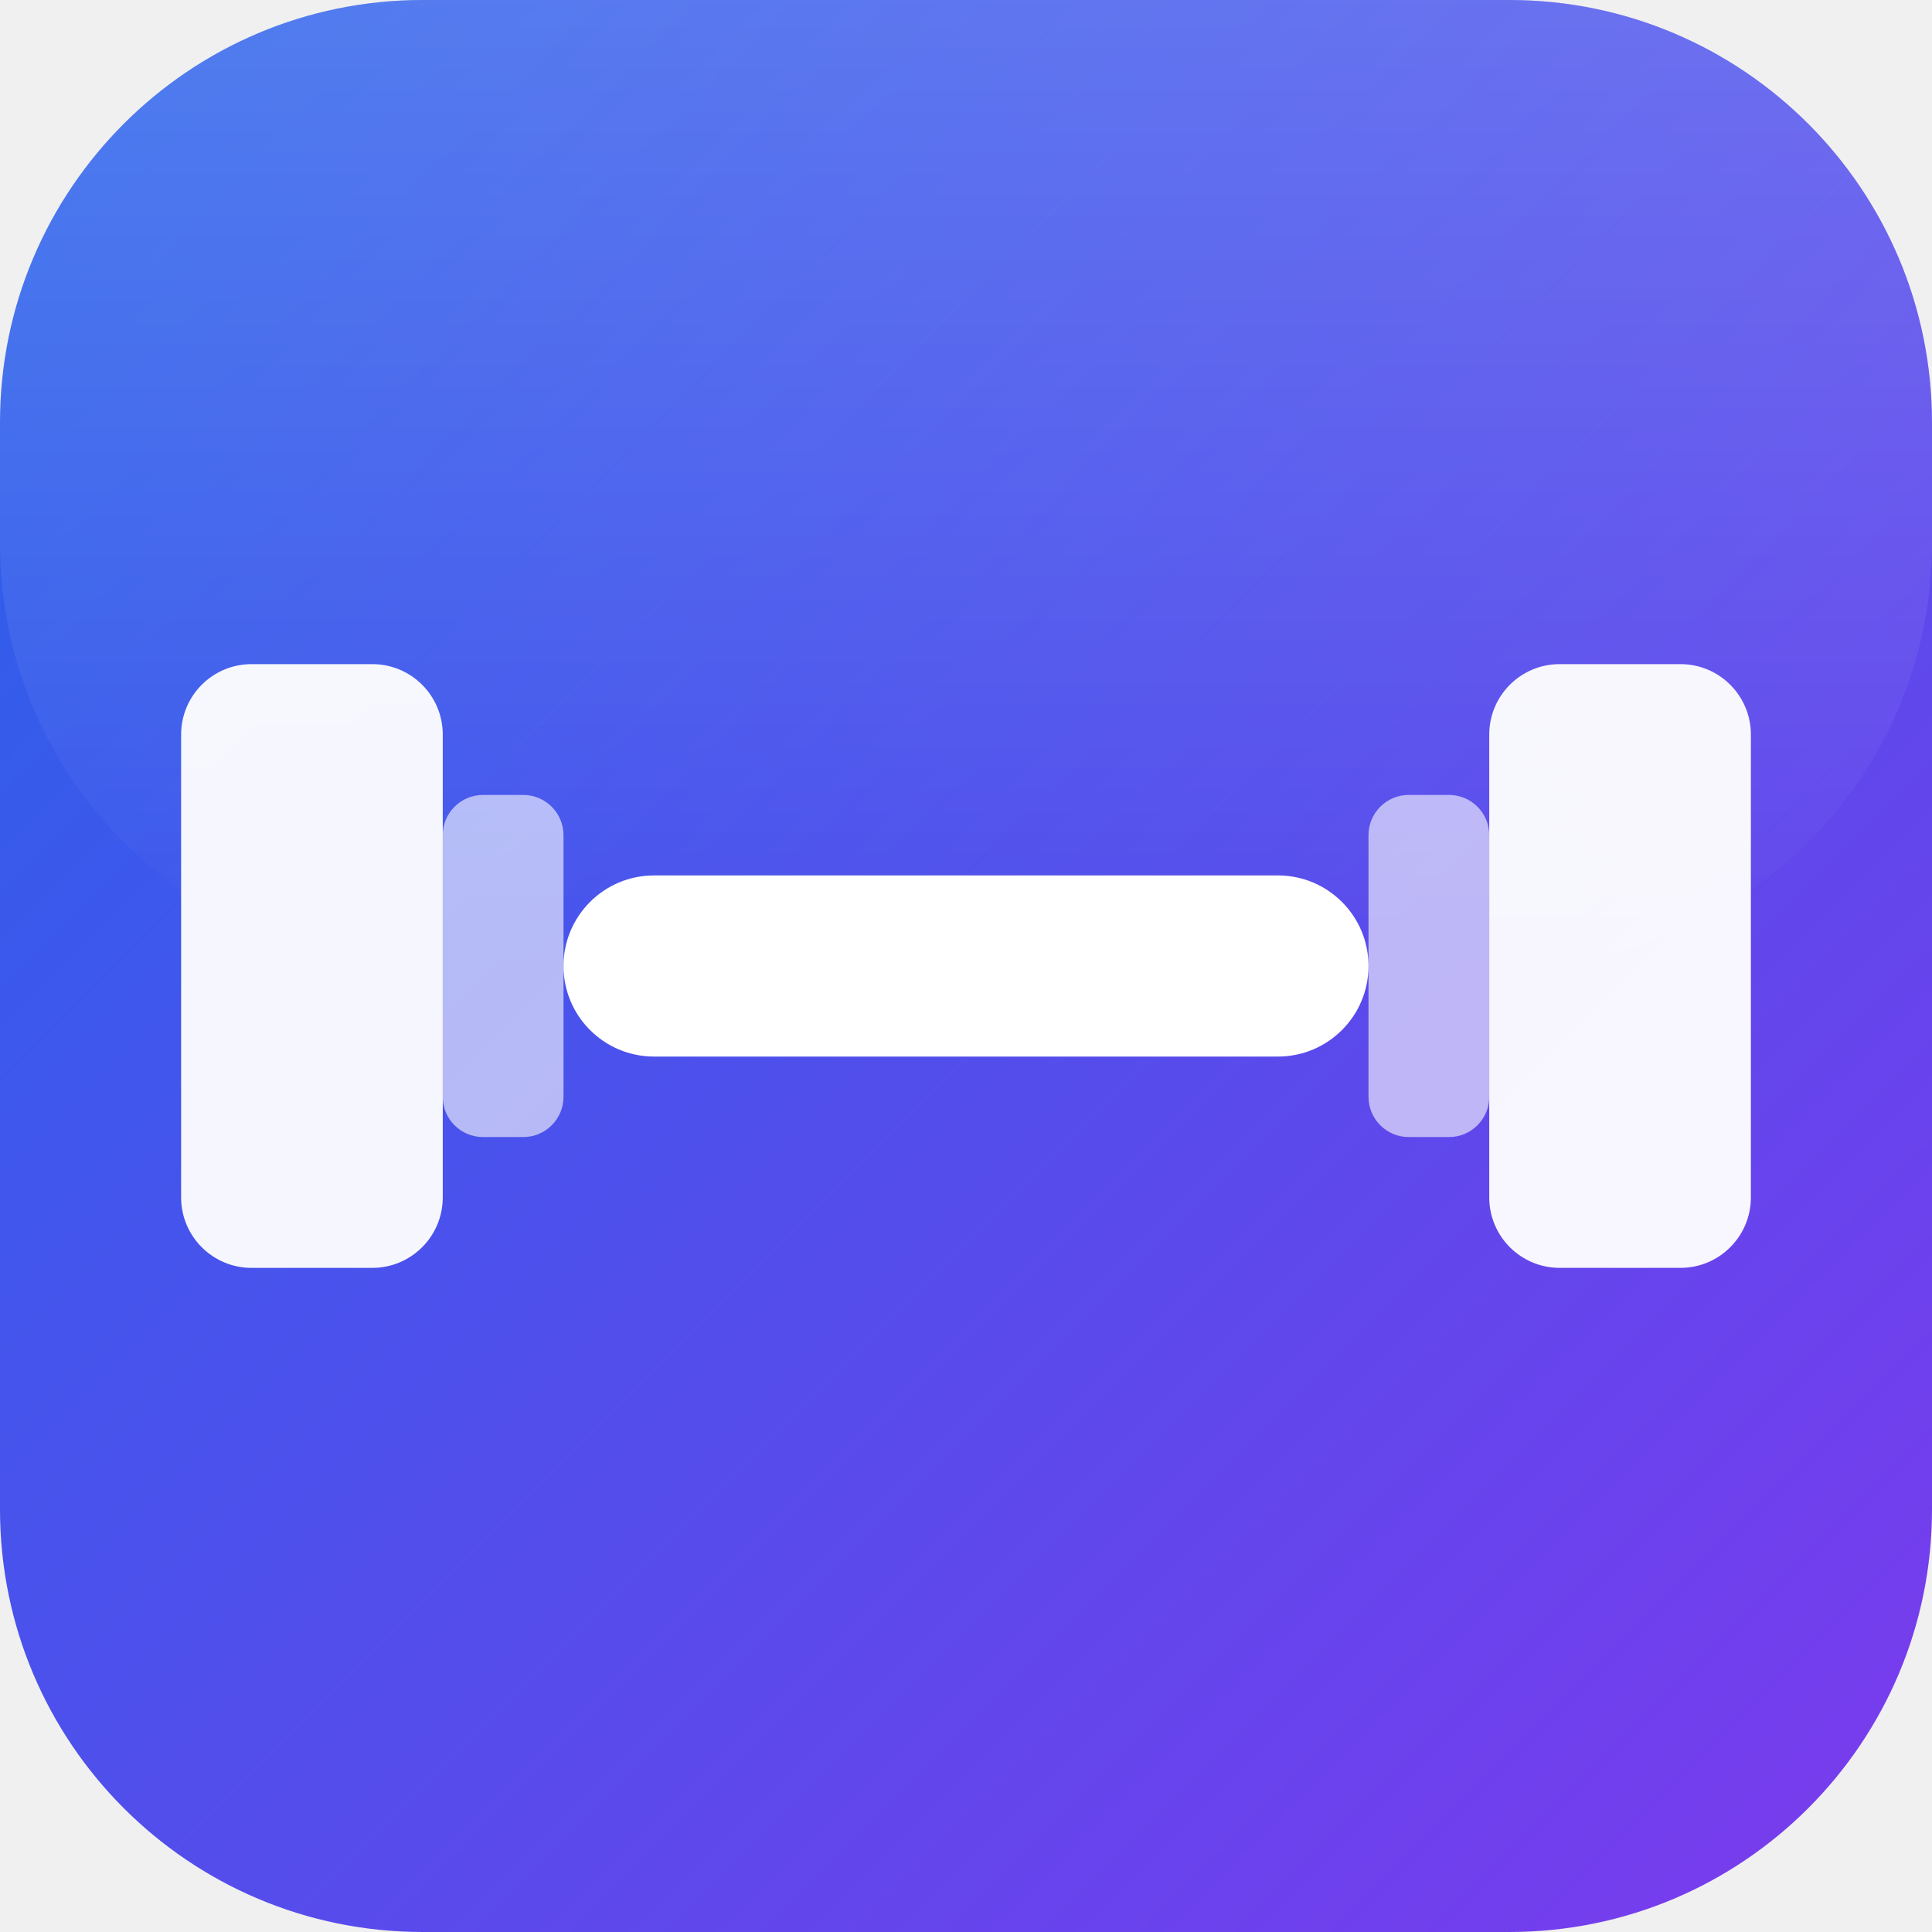
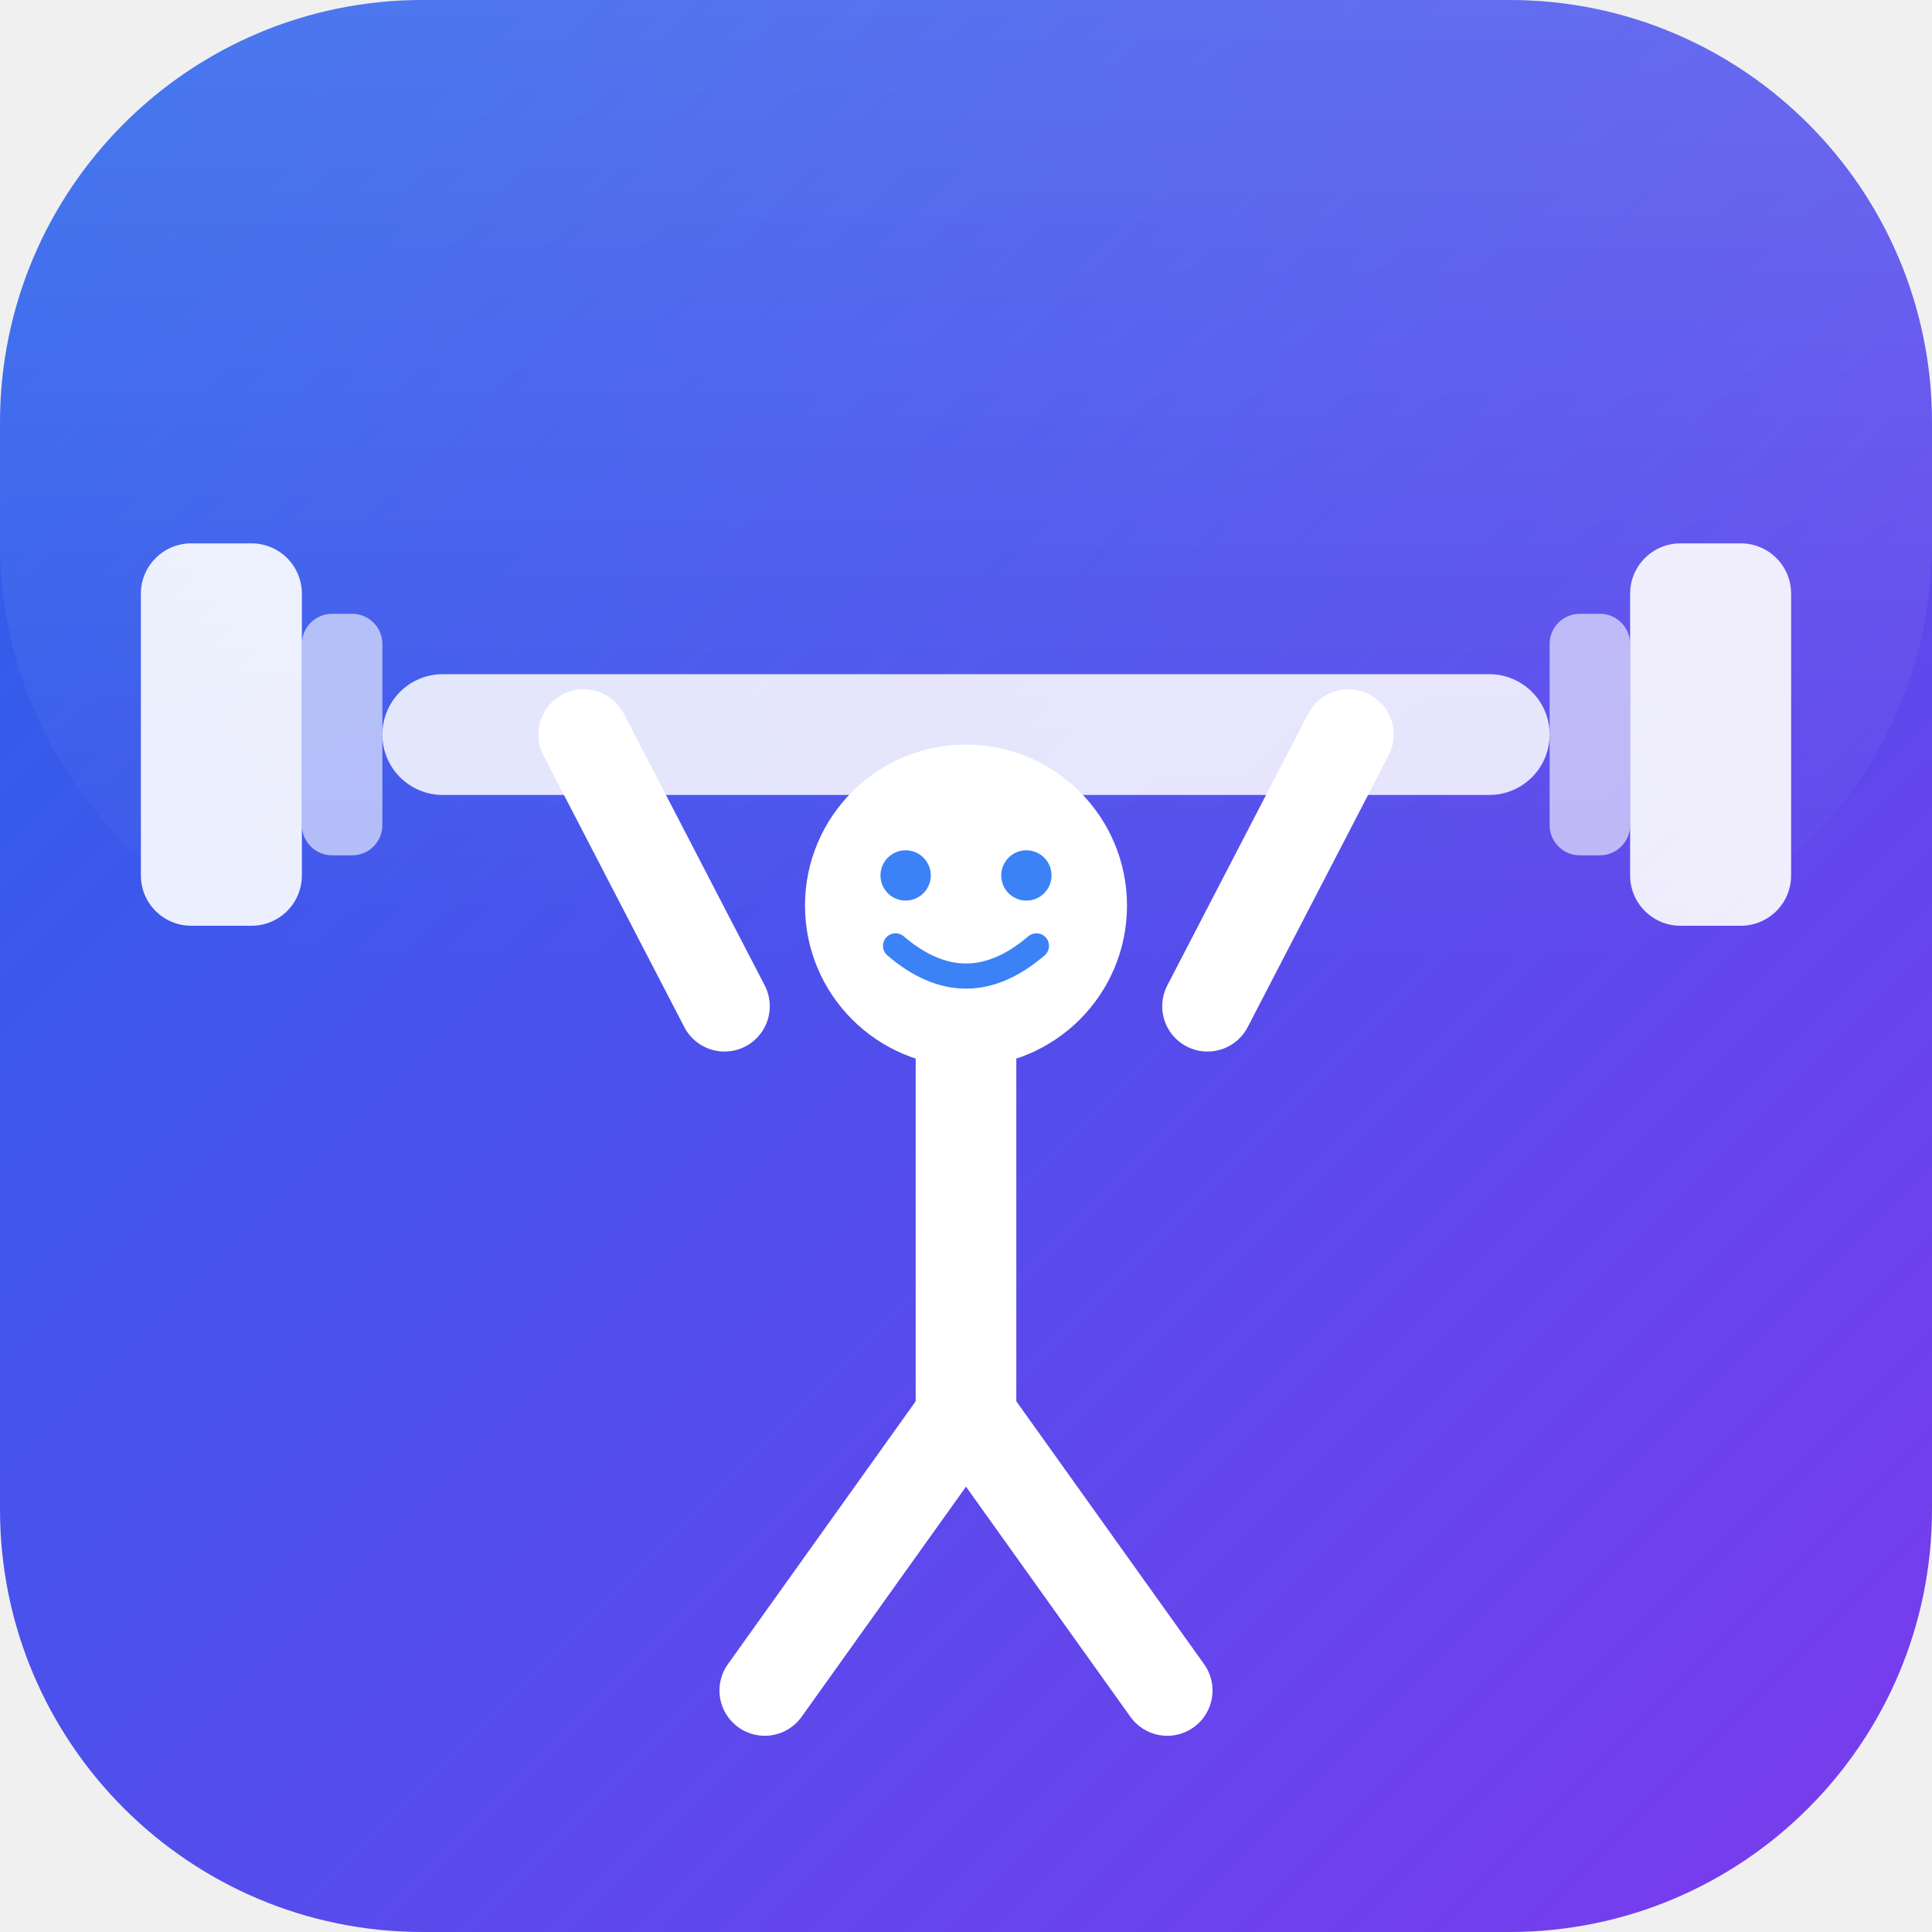
<svg xmlns="http://www.w3.org/2000/svg" viewBox="0 0 192 192">
  <defs>
    <linearGradient id="bg" x1="0" y1="0" x2="1" y2="1">
      <stop offset="0%" stop-color="#2563eb" />
      <stop offset="100%" stop-color="#7c3aed" />
    </linearGradient>
    <linearGradient id="shine" x1="0" y1="0" x2="0" y2="1">
-       <stop offset="0%" stop-color="rgba(255,255,255,0.18)" />
+       <stop offset="0%" stop-color="rgba(255,255,255,0.15)" />
      <stop offset="100%" stop-color="rgba(255,255,255,0)" />
    </linearGradient>
  </defs>
  <rect width="192" height="192" rx="42" fill="url(#bg)" />
  <rect width="192" height="96" rx="42" fill="url(#shine)" />
-   <rect x="18" y="66" width="26" height="60" rx="7" fill="white" opacity="0.95" />
-   <rect x="44" y="79" width="12" height="34" rx="4" fill="white" opacity="0.6" />
-   <rect x="56" y="87" width="80" height="18" rx="9" fill="white" />
-   <rect x="136" y="79" width="12" height="34" rx="4" fill="white" opacity="0.6" />
-   <rect x="148" y="66" width="26" height="60" rx="7" fill="white" opacity="0.95" />
+   <rect x="14" y="54" width="16" height="38" rx="5" fill="white" opacity="0.9" />
+   <rect x="30" y="61" width="8" height="24" rx="3" fill="white" opacity="0.6" />
+   <rect x="38" y="67" width="116" height="12" rx="6" fill="white" opacity="0.85" />
+   <rect x="154" y="61" width="8" height="24" rx="3" fill="white" opacity="0.6" />
+   <rect x="162" y="54" width="16" height="38" rx="5" fill="white" opacity="0.9" />
+   <line x1="58" y1="73" x2="72" y2="100" stroke="white" stroke-width="9" stroke-linecap="round" />
+   <line x1="134" y1="73" x2="120" y2="100" stroke="white" stroke-width="9" stroke-linecap="round" />
+   <line x1="96" y1="102" x2="96" y2="140" stroke="white" stroke-width="10" stroke-linecap="round" />
+   <line x1="96" y1="140" x2="76" y2="168" stroke="white" stroke-width="9" stroke-linecap="round" />
+   <line x1="96" y1="140" x2="116" y2="168" stroke="white" stroke-width="9" stroke-linecap="round" />
+   <circle cx="96" cy="90" r="16" fill="white" />
+   <circle cx="90" cy="87" r="2.5" fill="#3b82f6" />
+   <circle cx="102" cy="87" r="2.5" fill="#3b82f6" />
+   <path d="M89 94 Q96 100 103 94" fill="none" stroke="#3b82f6" stroke-width="2.5" stroke-linecap="round" />
</svg>
